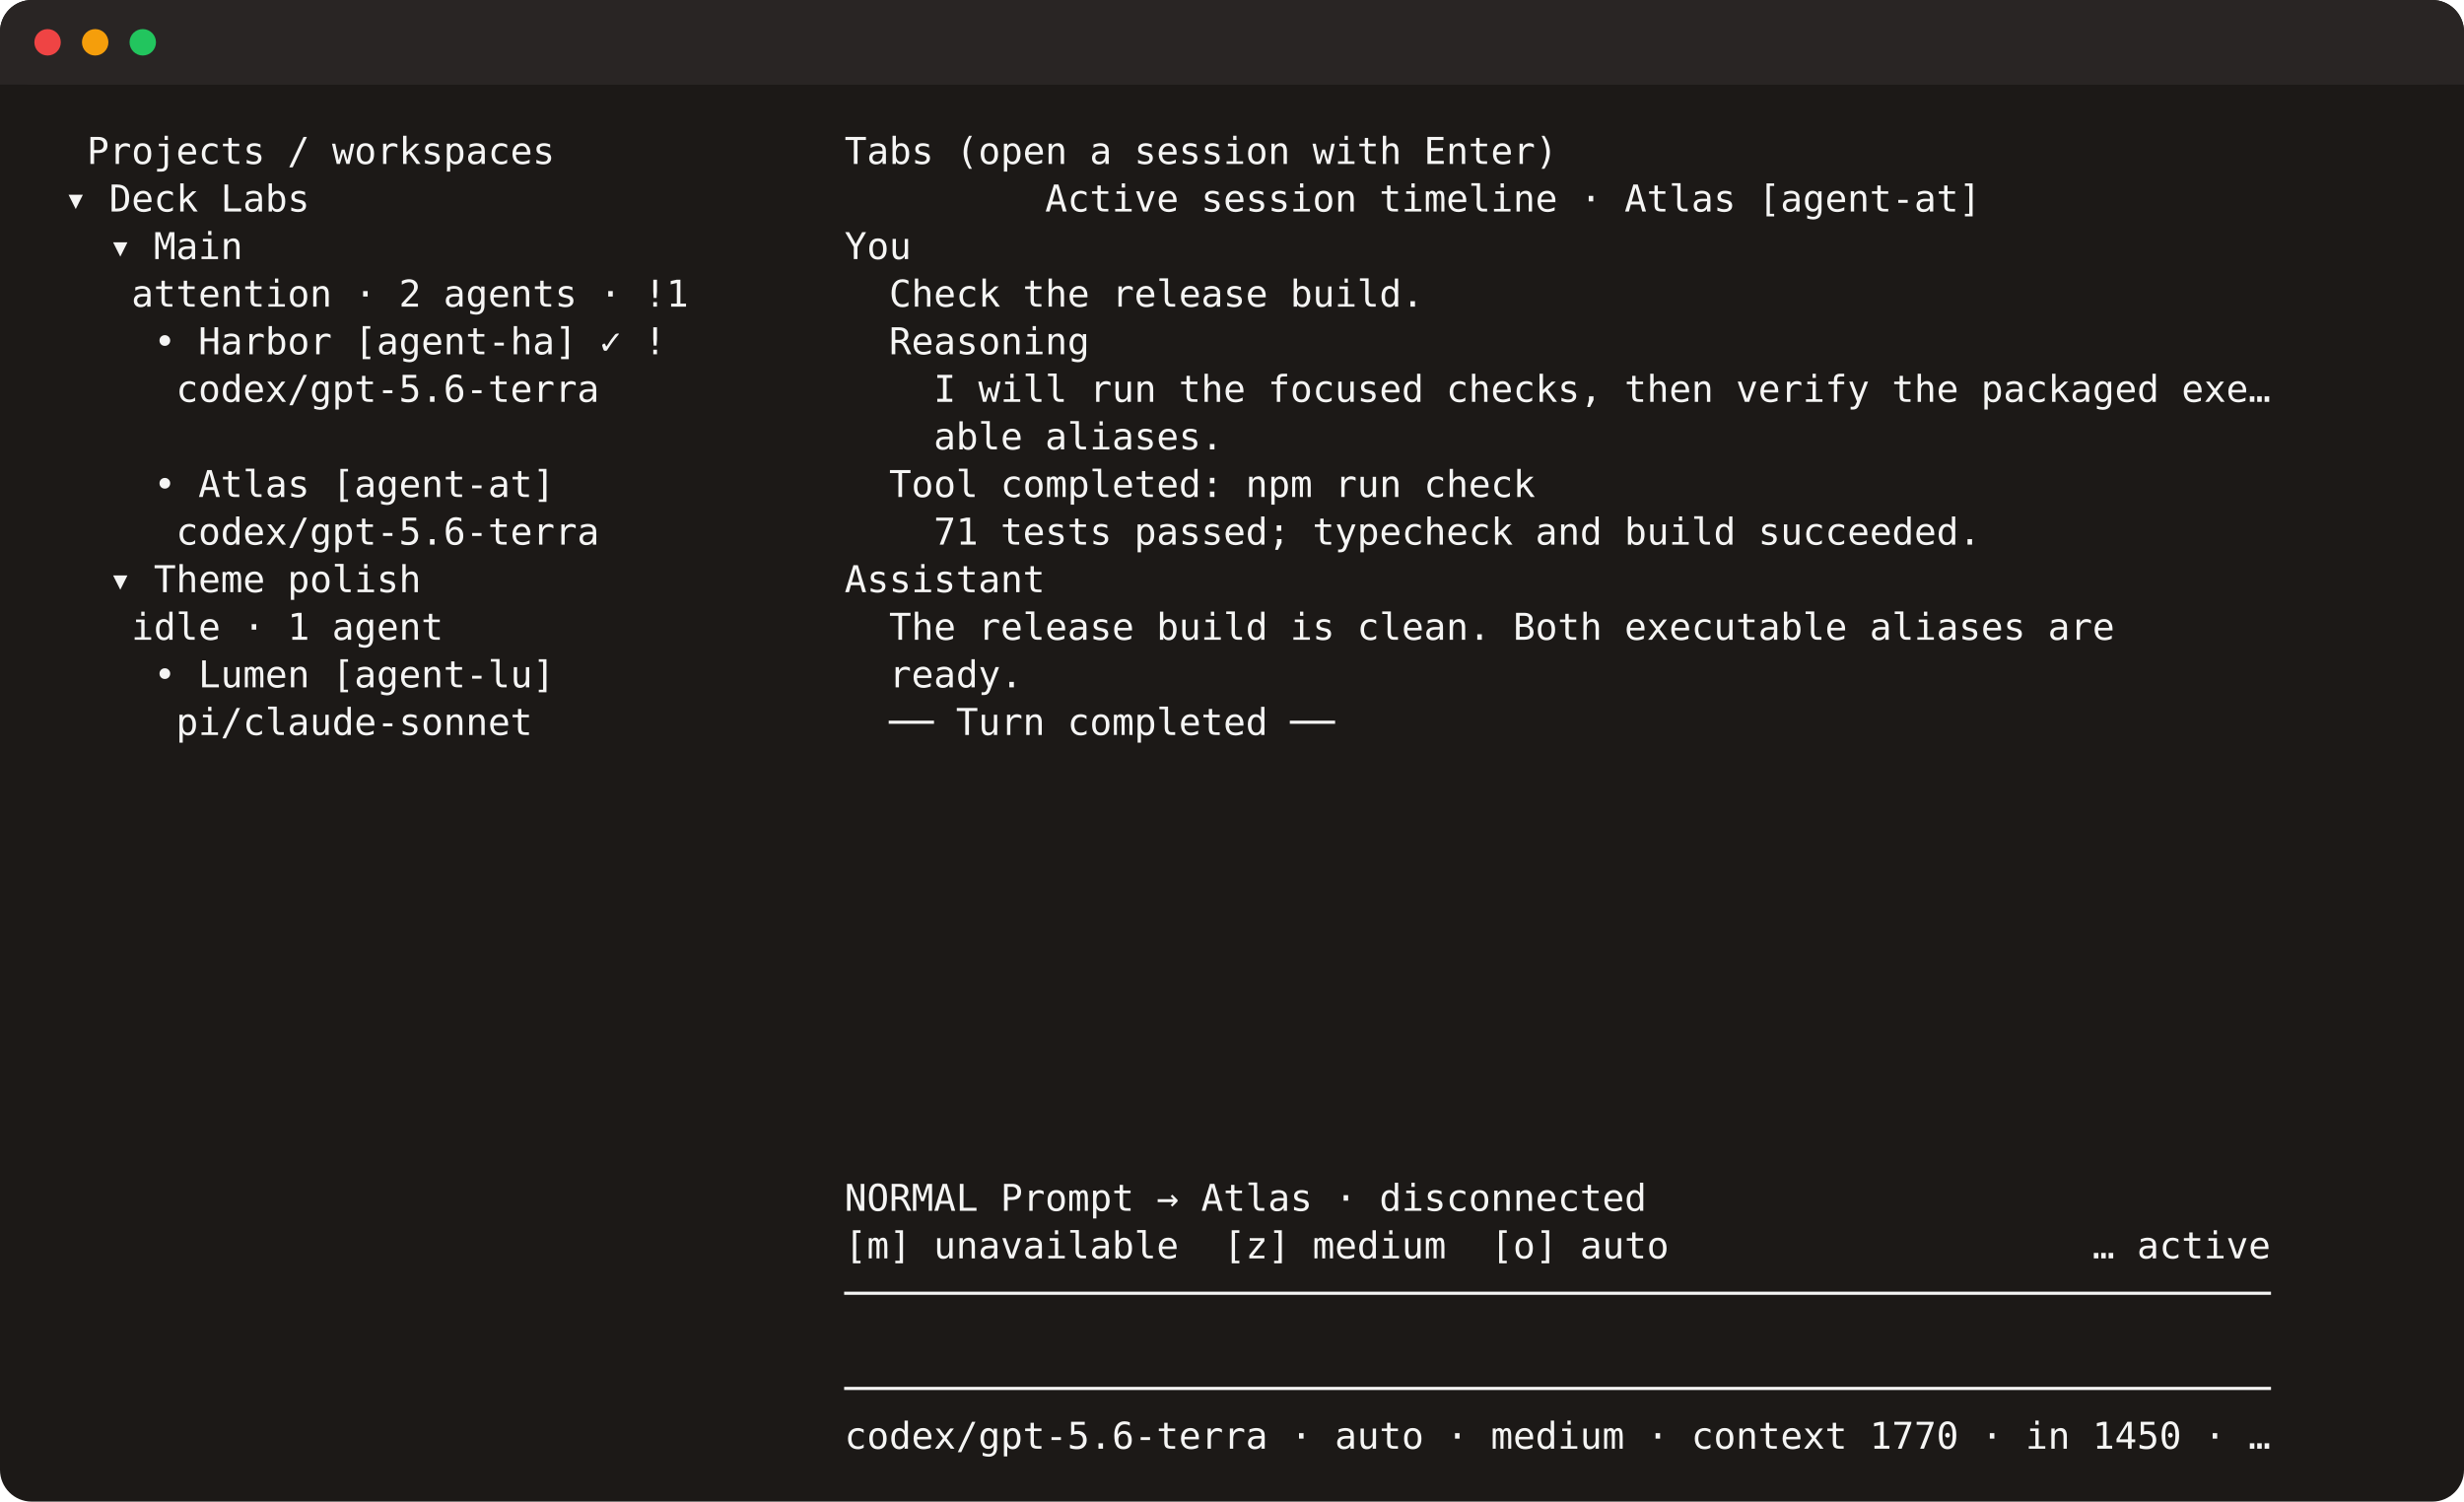
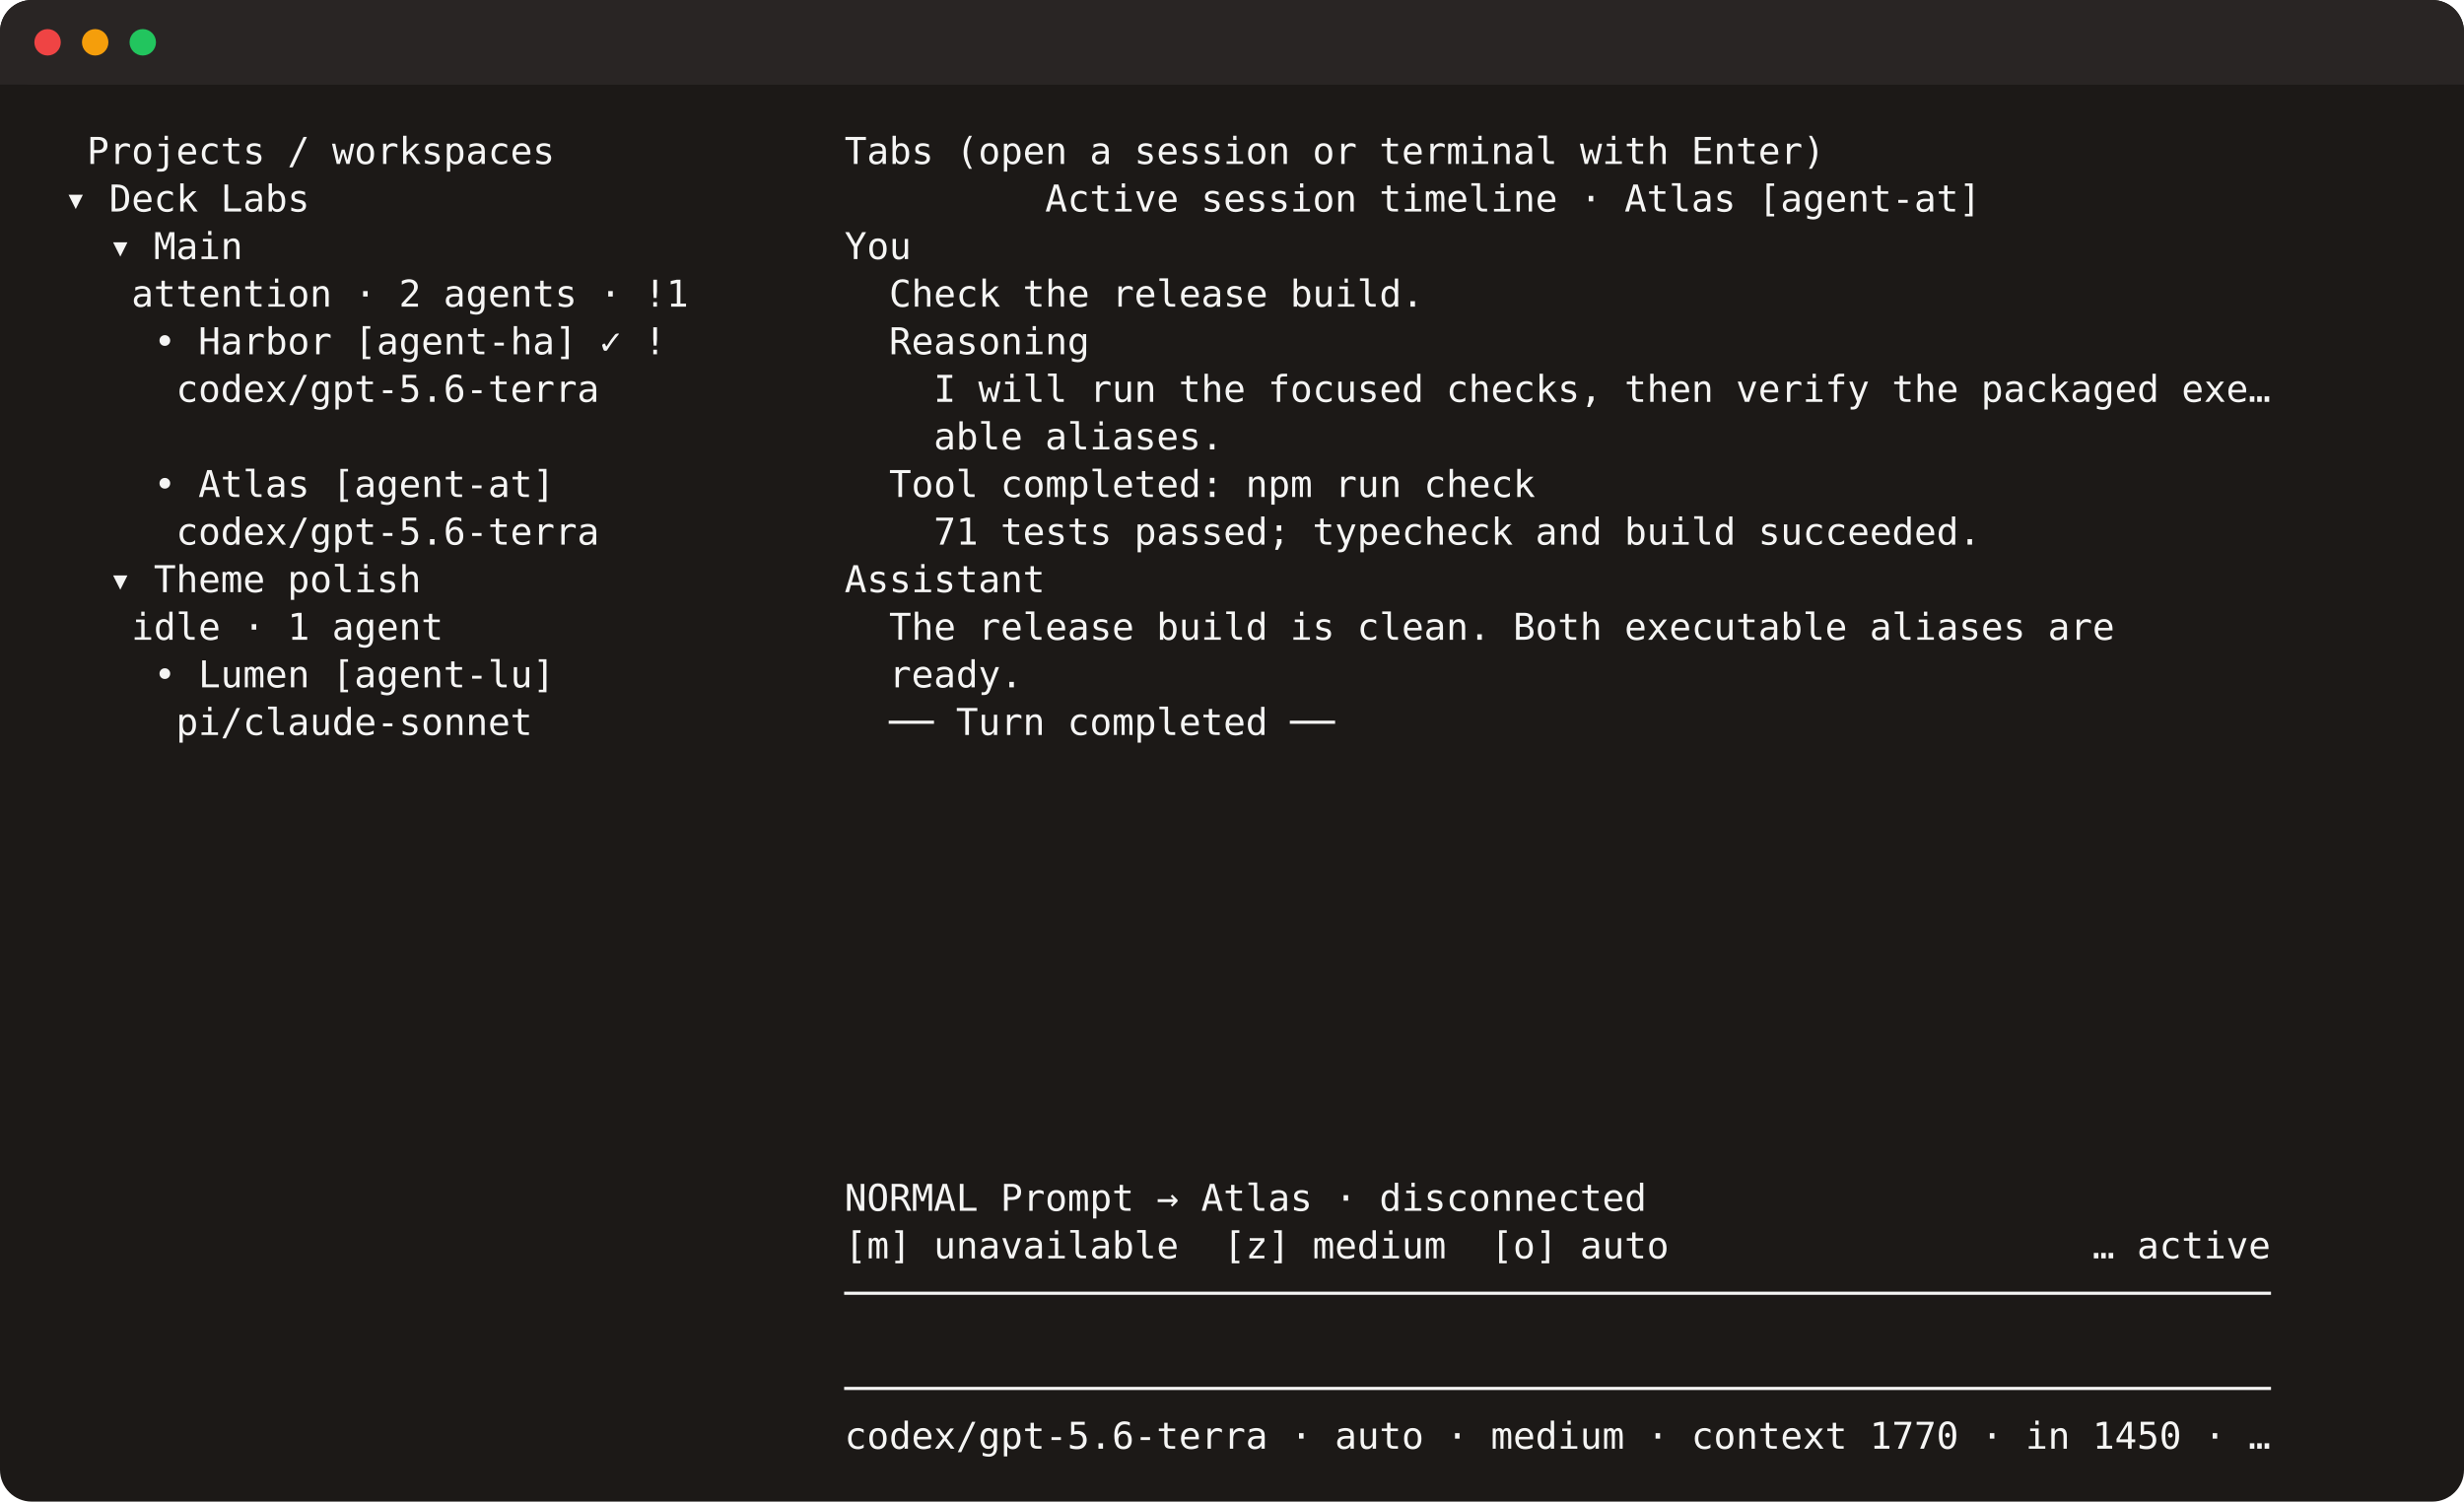
<svg xmlns="http://www.w3.org/2000/svg" width="932" height="568" viewBox="0 0 932 568">
  <rect width="932" height="568" rx="12" fill="#1c1917" />
  <rect width="932" height="32" rx="12" fill="#292524" />
  <rect y="20" width="932" height="12" fill="#292524" />
  <circle cx="18" cy="16" r="5" fill="#ef4444" />
  <circle cx="36" cy="16" r="5" fill="#f59e0b" />
  <circle cx="54" cy="16" r="5" fill="#22c55e" />
  <g fill="#f5f5f4" font-family="SFMono-Regular, Menlo, Consolas, monospace" font-size="14" xml:space="preserve">
-     <text x="16" y="62">  Projects / workspaces             Tabs (open a session with Enter)                                </text>
+     <text x="16" y="62">  Projects / workspaces             Tabs (open a session or terminal with Enter)                    </text>
    <text x="16" y="80"> ▾ Deck Labs                                 Active session timeline · Atlas [agent-at]             </text>
    <text x="16" y="98">   ▾ Main                           You                                                             </text>
    <text x="16" y="116">    attention · 2 agents · !1         Check the release build.                                      </text>
    <text x="16" y="134">     • Harbor [agent-ha] ✓ !          Reasoning                                                     </text>
    <text x="16" y="152">      codex/gpt-5.6-terra               I will run the focused checks, then verify the packaged exe…</text>
    <text x="16" y="170">                                        able aliases.                                               </text>
    <text x="16" y="188">     • Atlas [agent-at]               Tool completed: npm run check                                 </text>
    <text x="16" y="206">      codex/gpt-5.6-terra               71 tests passed; typecheck and build succeeded.             </text>
    <text x="16" y="224">   ▾ Theme polish                   Assistant                                                       </text>
    <text x="16" y="242">    idle · 1 agent                    The release build is clean. Both executable aliases are       </text>
    <text x="16" y="260">     • Lumen [agent-lu]               ready.                                                        </text>
    <text x="16" y="278">      pi/claude-sonnet                ── Turn completed ──                                          </text>
    <text x="16" y="296" />
    <text x="16" y="314" />
    <text x="16" y="332" />
    <text x="16" y="350" />
    <text x="16" y="368" />
    <text x="16" y="386" />
    <text x="16" y="404" />
    <text x="16" y="422" />
    <text x="16" y="440" />
    <text x="16" y="458">                                    NORMAL Prompt → Atlas · disconnected                            </text>
    <text x="16" y="476">                                    [m] unavailable  [z] medium  [o] auto                   … active</text>
    <text x="16" y="494">                                    ────────────────────────────────────────────────────────────────</text>
    <text x="16" y="512">                                                                                                    </text>
    <text x="16" y="530">                                    ────────────────────────────────────────────────────────────────</text>
    <text x="16" y="548">                                    codex/gpt-5.6-terra · auto · medium · context 1770 · in 1450 · …</text>
  </g>
</svg>
